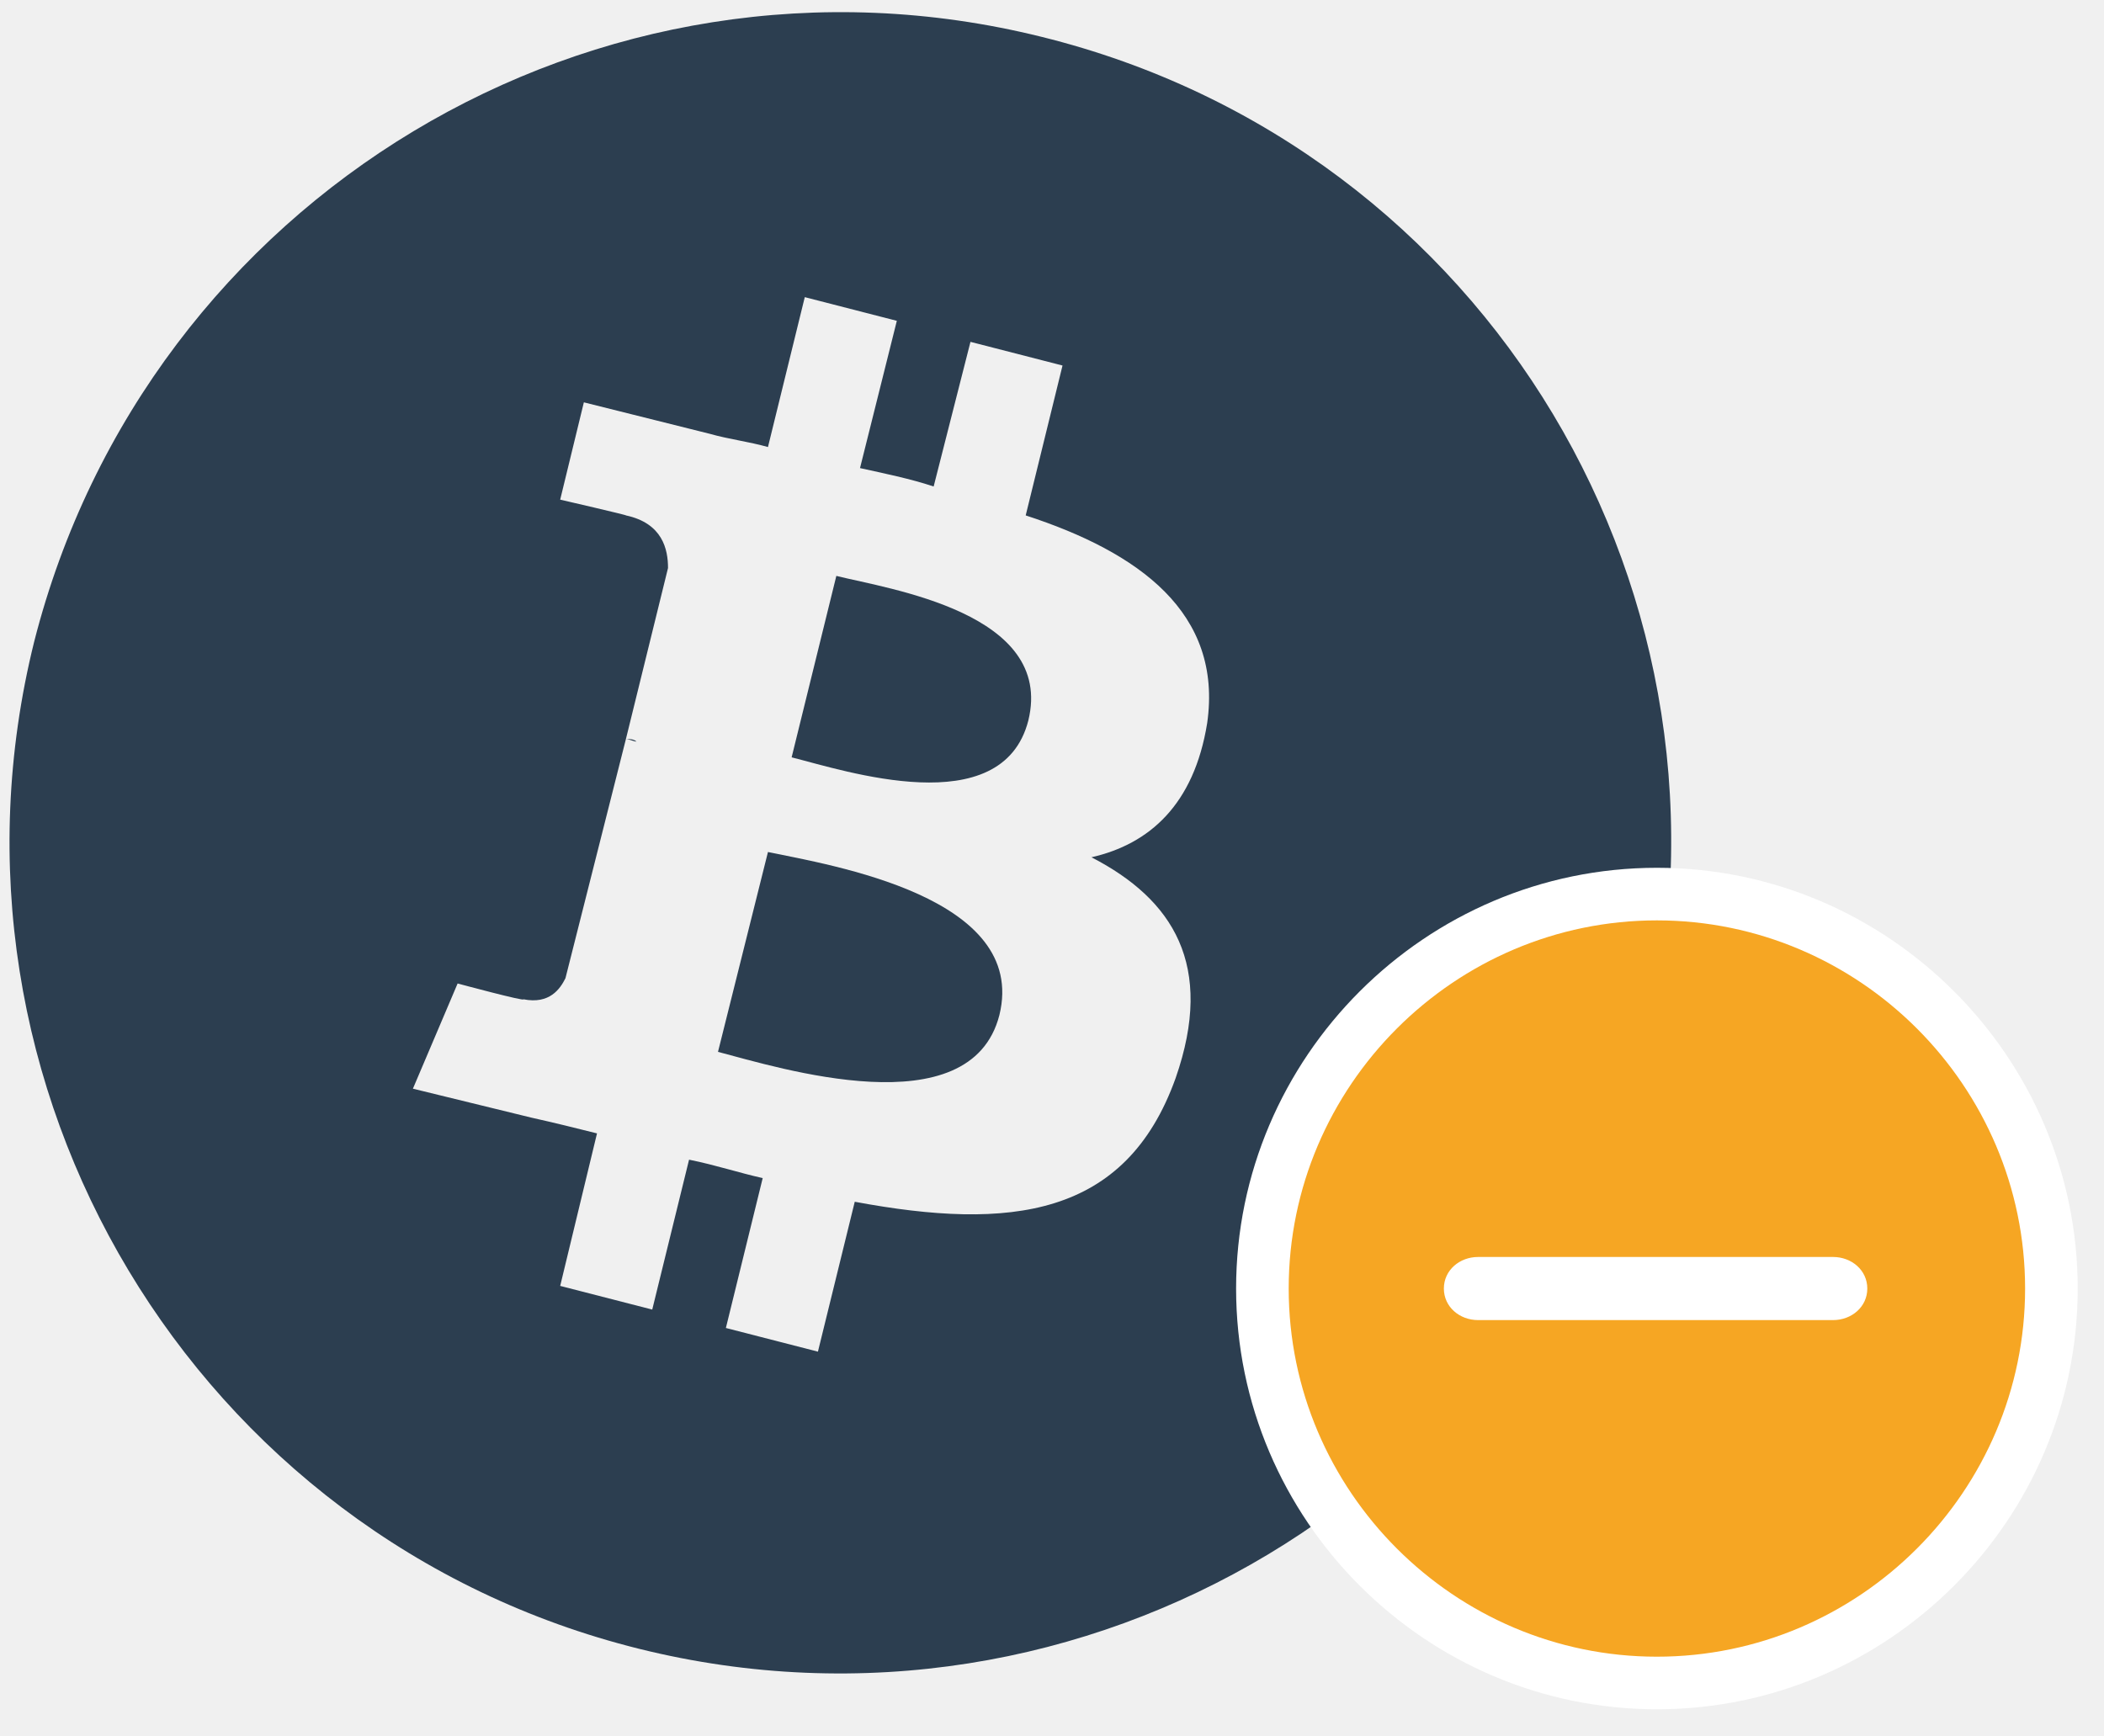
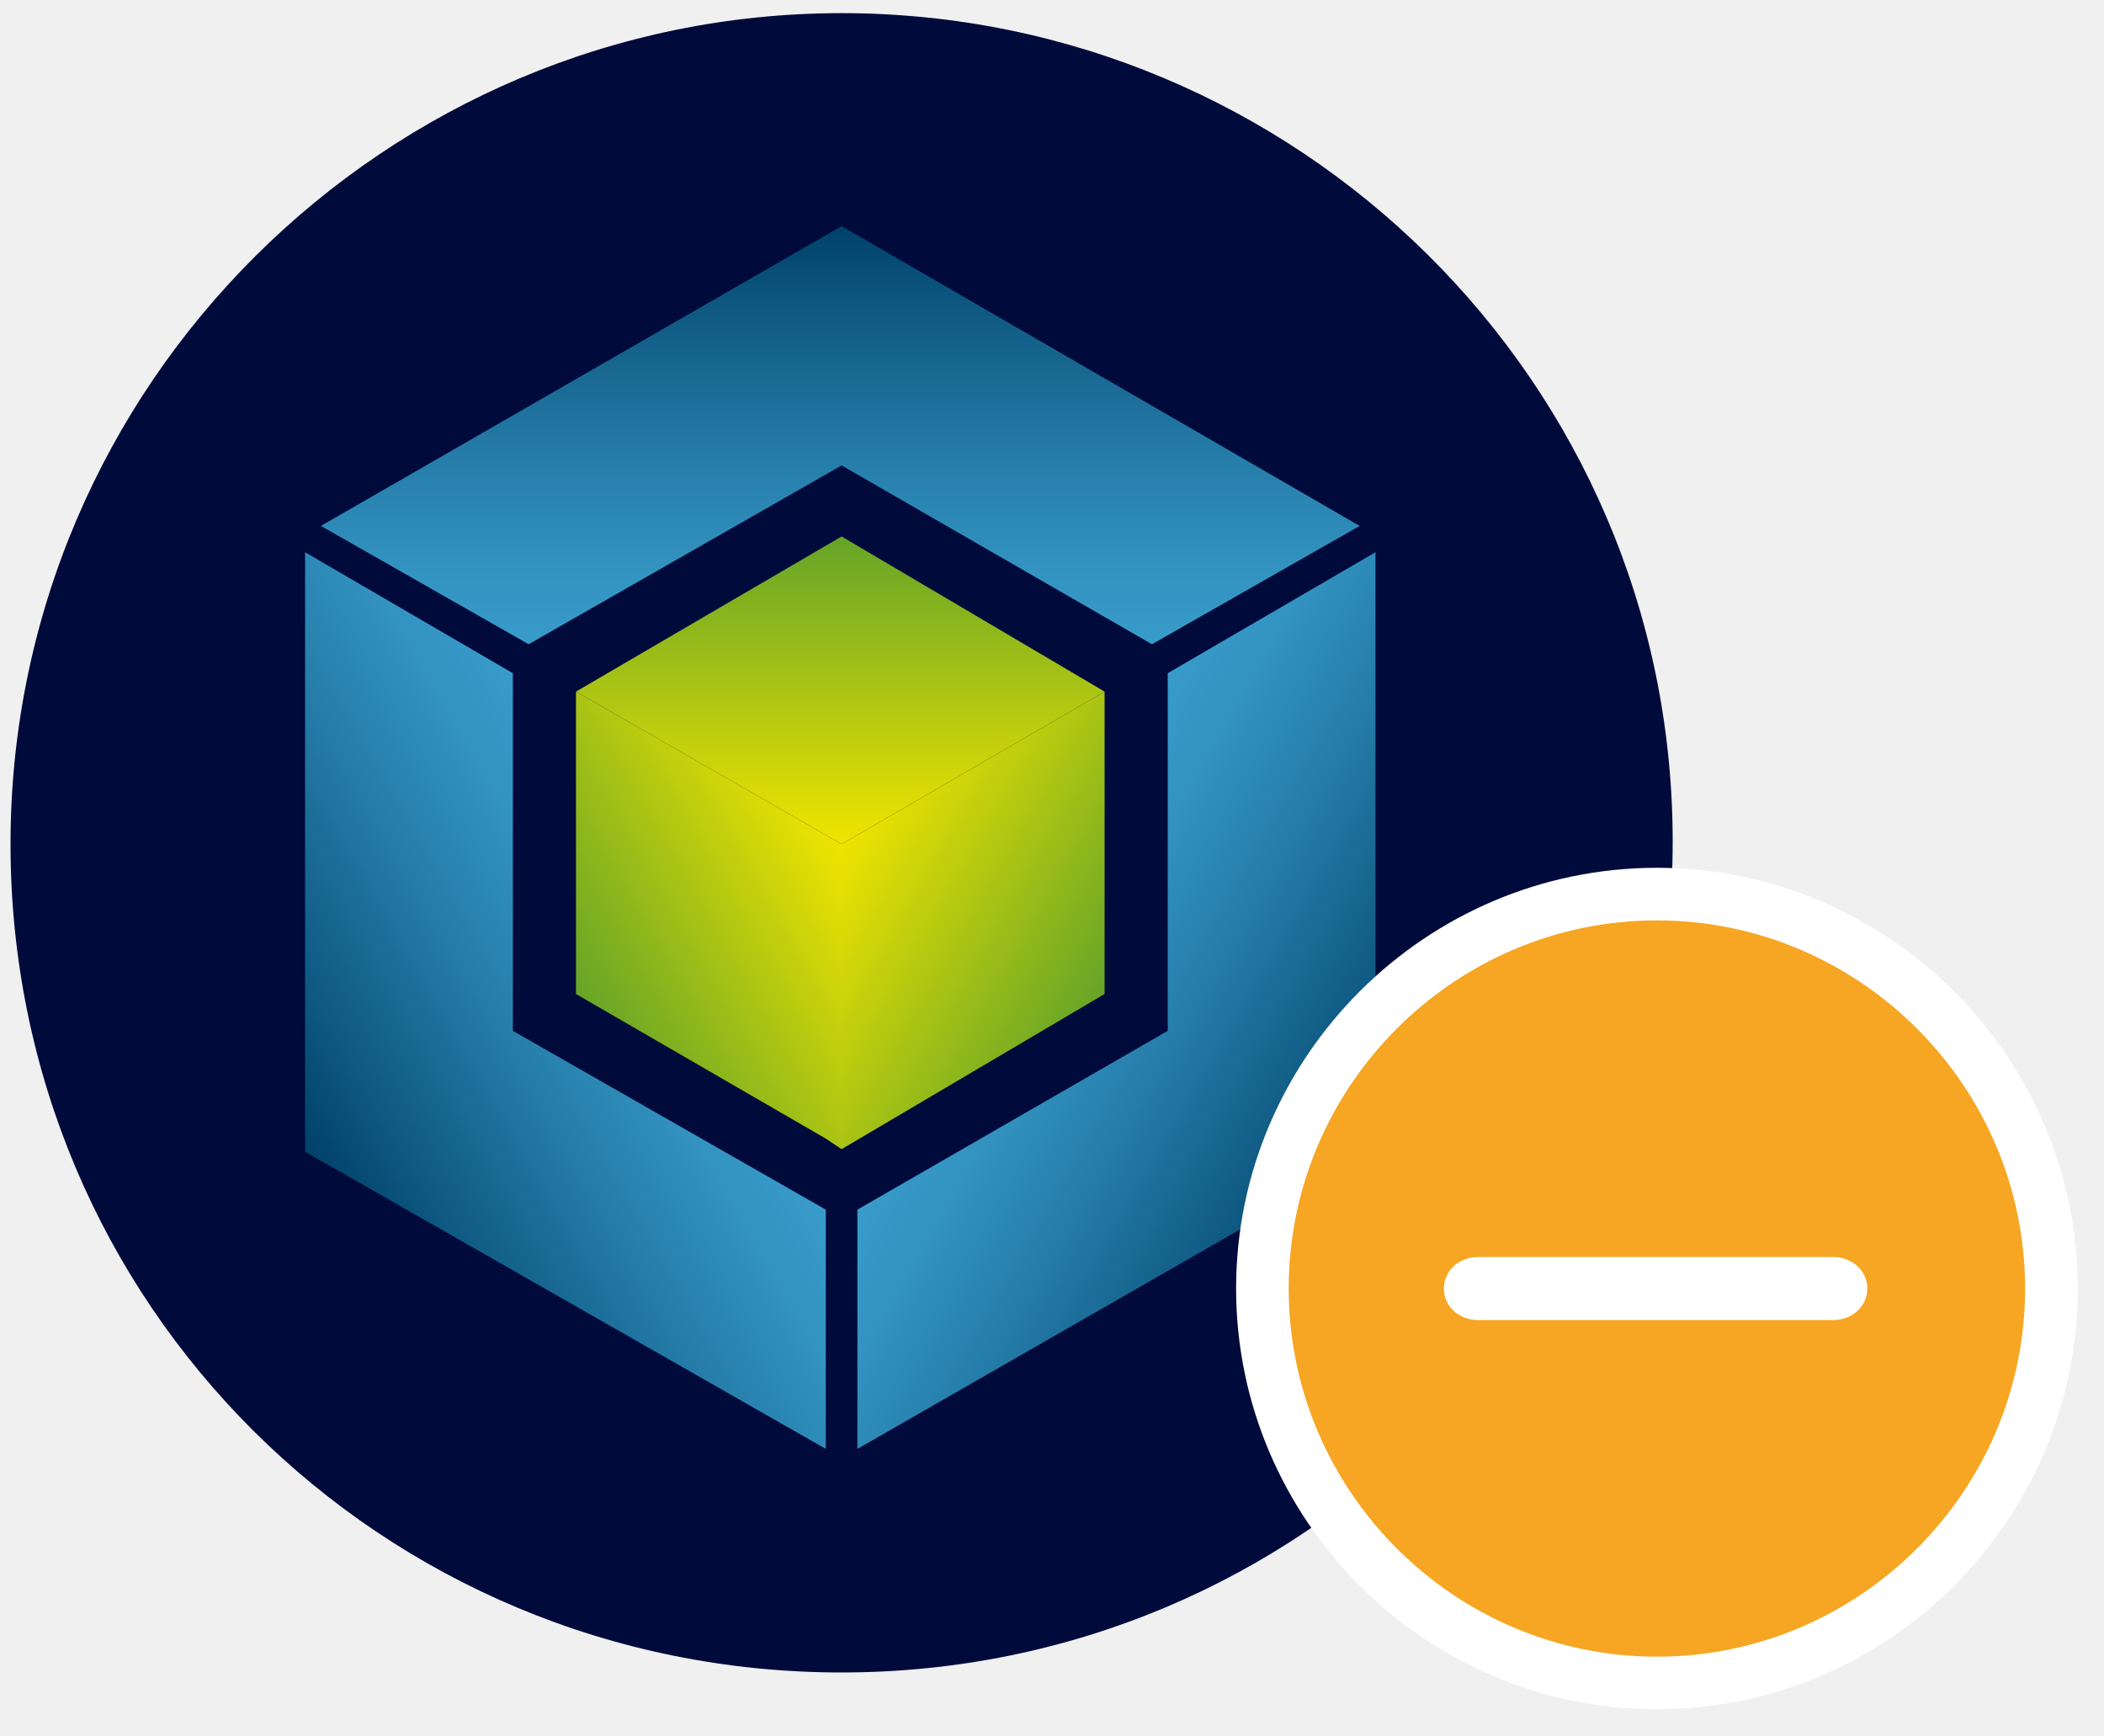
- <svg xmlns="http://www.w3.org/2000/svg" version="1.1" id="Capa_1" x="0px" y="0px" viewBox="-257 387.9 80 66" enable-background="new -257 387.9 80 66" xml:space="preserve">
+ <svg xmlns="http://www.w3.org/2000/svg" xmlns:xlink="http://www.w3.org/1999/xlink" version="1.1" id="Capa_1" x="0px" y="0px" width="80px" height="66px" viewBox="0 0 80 66" style="enable-background:new 0 0 80 66;" xml:space="preserve">
+   <style type="text/css">
+ 	.st0{fill:#000A3B;}
+ 	.st1{clip-path:url(#SVGID_2_);}
+ 	.st2{fill:url(#SVGID_3_);}
+ 	.st3{fill:url(#SVGID_4_);}
+ 	.st4{fill:url(#SVGID_5_);}
+ 	.st5{fill:url(#SVGID_6_);}
+ 	.st6{fill:url(#SVGID_7_);}
+ 	.st7{fill:url(#SVGID_8_);}
+ 	.st8{fill:#F6A623;}
+ 	.st9{fill:#FFFFFF;}
+ </style>
  <g id="Page-1">
    <g id="Copay-v1-Buy-_x2013_-Main" transform="translate(-34, -502)">
      <g id="fi-bitcoin-circle-copy-_x2B_-Oval-356-Copy-_x2B_-ios7-redo-copy-Copy" transform="translate(34, 502)">
-         <g id="fi-bitcoin-circle-copy">
-           <g id="g99">
-             <path id="Shape" fill="#2C3E50" d="M-225.2,409.8l-1.7,6.9c2,0.5,8,2.5,9-1.4C-216.9,411.2-223.2,410.3-225.2,409.8       L-225.2,409.8z" />
-             <path id="Shape_1_" fill="#2C3E50" d="M-227.8,420.3l-1.9,7.6c2.3,0.6,9.6,2.9,10.7-1.4C-217.9,422-225.4,420.8-227.8,420.3       L-227.8,420.3z" />
-             <path id="Shape_2_" fill="#2C3E50" d="M-217.4,389.3c-16.9-4.2-34,6.1-38.3,23c-4.2,16.9,6.1,34.1,23,38.3       c16.9,4.2,34.1-6.1,38.3-23C-190.2,410.6-200.4,393.5-217.4,389.3L-217.4,389.3z M-211.1,415.4c-0.5,3.1-2.2,4.6-4.4,5.1       c3.1,1.6,4.7,4.1,3.2,8.4c-1.9,5.3-6.3,5.8-12.2,4.7l-1.4,5.7l-3.5-0.9l1.4-5.7c-0.9-0.2-1.8-0.5-2.8-0.7l-1.4,5.7l-3.5-0.9       l1.4-5.8c-0.8-0.2-1.6-0.4-2.5-0.6l-4.5-1.1l1.7-4c0,0,2.6,0.7,2.5,0.6c1,0.2,1.4-0.4,1.6-0.8l2.3-9.1c0.1,0,0.3,0.1,0.4,0.1       c-0.1-0.1-0.3-0.1-0.4-0.1l1.6-6.5c0-0.7-0.2-1.7-1.6-2c0.1,0-2.5-0.6-2.5-0.6l0.9-3.7l4.8,1.2l0,0c0.7,0.2,1.5,0.3,2.2,0.5       l1.4-5.7l3.5,0.9l-1.4,5.6c0.9,0.2,1.9,0.4,2.8,0.7l1.4-5.5l3.5,0.9l-1.4,5.7C-213.7,408.9-210.5,411.2-211.1,415.4       L-211.1,415.4z" />
+         <g>
+           <path id="coin" class="st0" d="M32,63.6c17.5,0,31.6-14.1,31.6-31.6S49.3,0.5,32,0.5S0.4,14.6,0.4,32.1S14.5,63.6,32,63.6z" />
+           <g id="BitPay.-Bitcoin_Symbol">
+             <g>
+               <g>
+                 <g>
+                   <defs>
+                     <polygon id="SVGID_1_" points="11.6,20.3 11.6,43.8 32,55.5 52.3,43.8 52.3,20.3 32,8.6          " />
+                   </defs>
+                   <clipPath id="SVGID_2_">
+                     <use xlink:href="#SVGID_1_" style="overflow:visible;" />
+                   </clipPath>
+                   <g class="st1">
+                     <g>
+                       <linearGradient id="SVGID_3_" gradientUnits="userSpaceOnUse" x1="38.468" y1="949.793" x2="52.273" y2="957.763" gradientTransform="matrix(1 0 0 1 0 -914)">
+                         <stop offset="0" style="stop-color:#389BCA" />
+                         <stop offset="0.173" style="stop-color:#3393C1" />
+                         <stop offset="0.454" style="stop-color:#257CA8" />
+                         <stop offset="0.807" style="stop-color:#0E5881" />
+                         <stop offset="1" style="stop-color:#004169" />
+                       </linearGradient>
+                       <polygon class="st2" points="52.3,21 52.3,43.8 32.6,55.1 32.6,46 44.4,39.2 44.4,25.6           " />
+                       <linearGradient id="SVGID_4_" gradientUnits="userSpaceOnUse" x1="25.438" y1="949.793" x2="11.633" y2="957.763" gradientTransform="matrix(1 0 0 1 0 -914)">
+                         <stop offset="0" style="stop-color:#389BCA" />
+                         <stop offset="0.173" style="stop-color:#3393C1" />
+                         <stop offset="0.454" style="stop-color:#257CA8" />
+                         <stop offset="0.807" style="stop-color:#0E5881" />
+                         <stop offset="1" style="stop-color:#004169" />
+                       </linearGradient>
+                       <polygon class="st3" points="19.5,39.2 31.4,46 31.4,55.1 11.6,43.8 11.6,21 19.5,25.6           " />
+                       <linearGradient id="SVGID_5_" gradientUnits="userSpaceOnUse" x1="31.953" y1="938.528" x2="31.953" y2="922.582" gradientTransform="matrix(1 0 0 1 0 -914)">
+                         <stop offset="0" style="stop-color:#389BCA" />
+                         <stop offset="0.173" style="stop-color:#3393C1" />
+                         <stop offset="0.454" style="stop-color:#257CA8" />
+                         <stop offset="0.807" style="stop-color:#0E5881" />
+                         <stop offset="1" style="stop-color:#004169" />
+                       </linearGradient>
+                       <polygon class="st4" points="51.7,20 43.8,24.5 32,17.7 20.1,24.5 12.2,20 32,8.6           " />
+                     </g>
+                     <g>
+                       <linearGradient id="SVGID_6_" gradientUnits="userSpaceOnUse" x1="31.943" y1="946.068" x2="42.023" y2="951.888" gradientTransform="matrix(1 0 0 1 0 -914)">
+                         <stop offset="0" style="stop-color:#F0E400" />
+                         <stop offset="1" style="stop-color:#65A428" />
+                       </linearGradient>
+                       <polygon class="st5" points="42,26.3 42,26.3 42,37.8 32,43.7 32,32.1           " />
+                       <linearGradient id="SVGID_7_" gradientUnits="userSpaceOnUse" x1="31.963" y1="946.068" x2="21.896" y2="951.88" gradientTransform="matrix(1 0 0 1 0 -914)">
+                         <stop offset="0" style="stop-color:#F0E400" />
+                         <stop offset="1" style="stop-color:#65A428" />
+                       </linearGradient>
+                       <polygon class="st6" points="32,32.1 32,43.7 31.4,43.3 21.9,37.8 21.9,26.3 21.9,26.3           " />
+                       <linearGradient id="SVGID_8_" gradientUnits="userSpaceOnUse" x1="31.953" y1="946.05" x2="31.953" y2="934.41" gradientTransform="matrix(1 0 0 1 0 -914)">
+                         <stop offset="0" style="stop-color:#F0E400" />
+                         <stop offset="1" style="stop-color:#65A428" />
+                       </linearGradient>
+                       <polygon class="st7" points="32,32.1 21.9,26.3 32,20.4 42,26.3           " />
+                     </g>
+                   </g>
+                 </g>
+               </g>
+             </g>
          </g>
        </g>
        <g id="Oval-356-Copy-_x2B_-ios7-redo-copy" transform="translate(48, 34)">
          <g>
-             <circle id="Oval-356-Copy_1_" fill="#F6A623" cx="-242" cy="402.9" r="15" />
-             <path fill="#FFFFFF" d="M-242,418.9c-8.8,0-16-7.2-16-16s7.2-16,16-16s16,7.2,16,16S-233.2,418.9-242,418.9z M-242,388.9       c-7.7,0-14,6.3-14,14s6.3,14,14,14s14-6.3,14-14S-234.3,388.9-242,388.9z" />
+             <circle id="Oval-356-Copy_1_" class="st8" cx="15" cy="15" r="15" />
+             <path class="st9" d="M15,31C6.2,31-1,23.8-1,15S6.2-1,15-1s16,7.2,16,16S23.8,31,15,31z M15,1C7.3,1,1,7.3,1,15s6.3,14,14,14       s14-6.3,14-14S22.7,1,15,1z" />
          </g>
          <g id="minus-round" transform="translate(7, 13.8)">
-             <path id="Shape_3_" fill="#FFFFFF" d="M-242.3,387.9h-13.5c-0.7,0-1.3,0.5-1.3,1.2s0.6,1.2,1.3,1.2h13.5c0.7,0,1.3-0.5,1.3-1.2       S-241.6,387.9-242.3,387.9L-242.3,387.9z" />
+             <path id="Shape_3_" class="st9" d="M14.7,0H1.2C0.5,0-0.1,0.5-0.1,1.2s0.6,1.2,1.3,1.2h13.5c0.7,0,1.3-0.5,1.3-1.2       S15.4,0,14.7,0L14.7,0z" />
          </g>
        </g>
      </g>
    </g>
  </g>
</svg>
